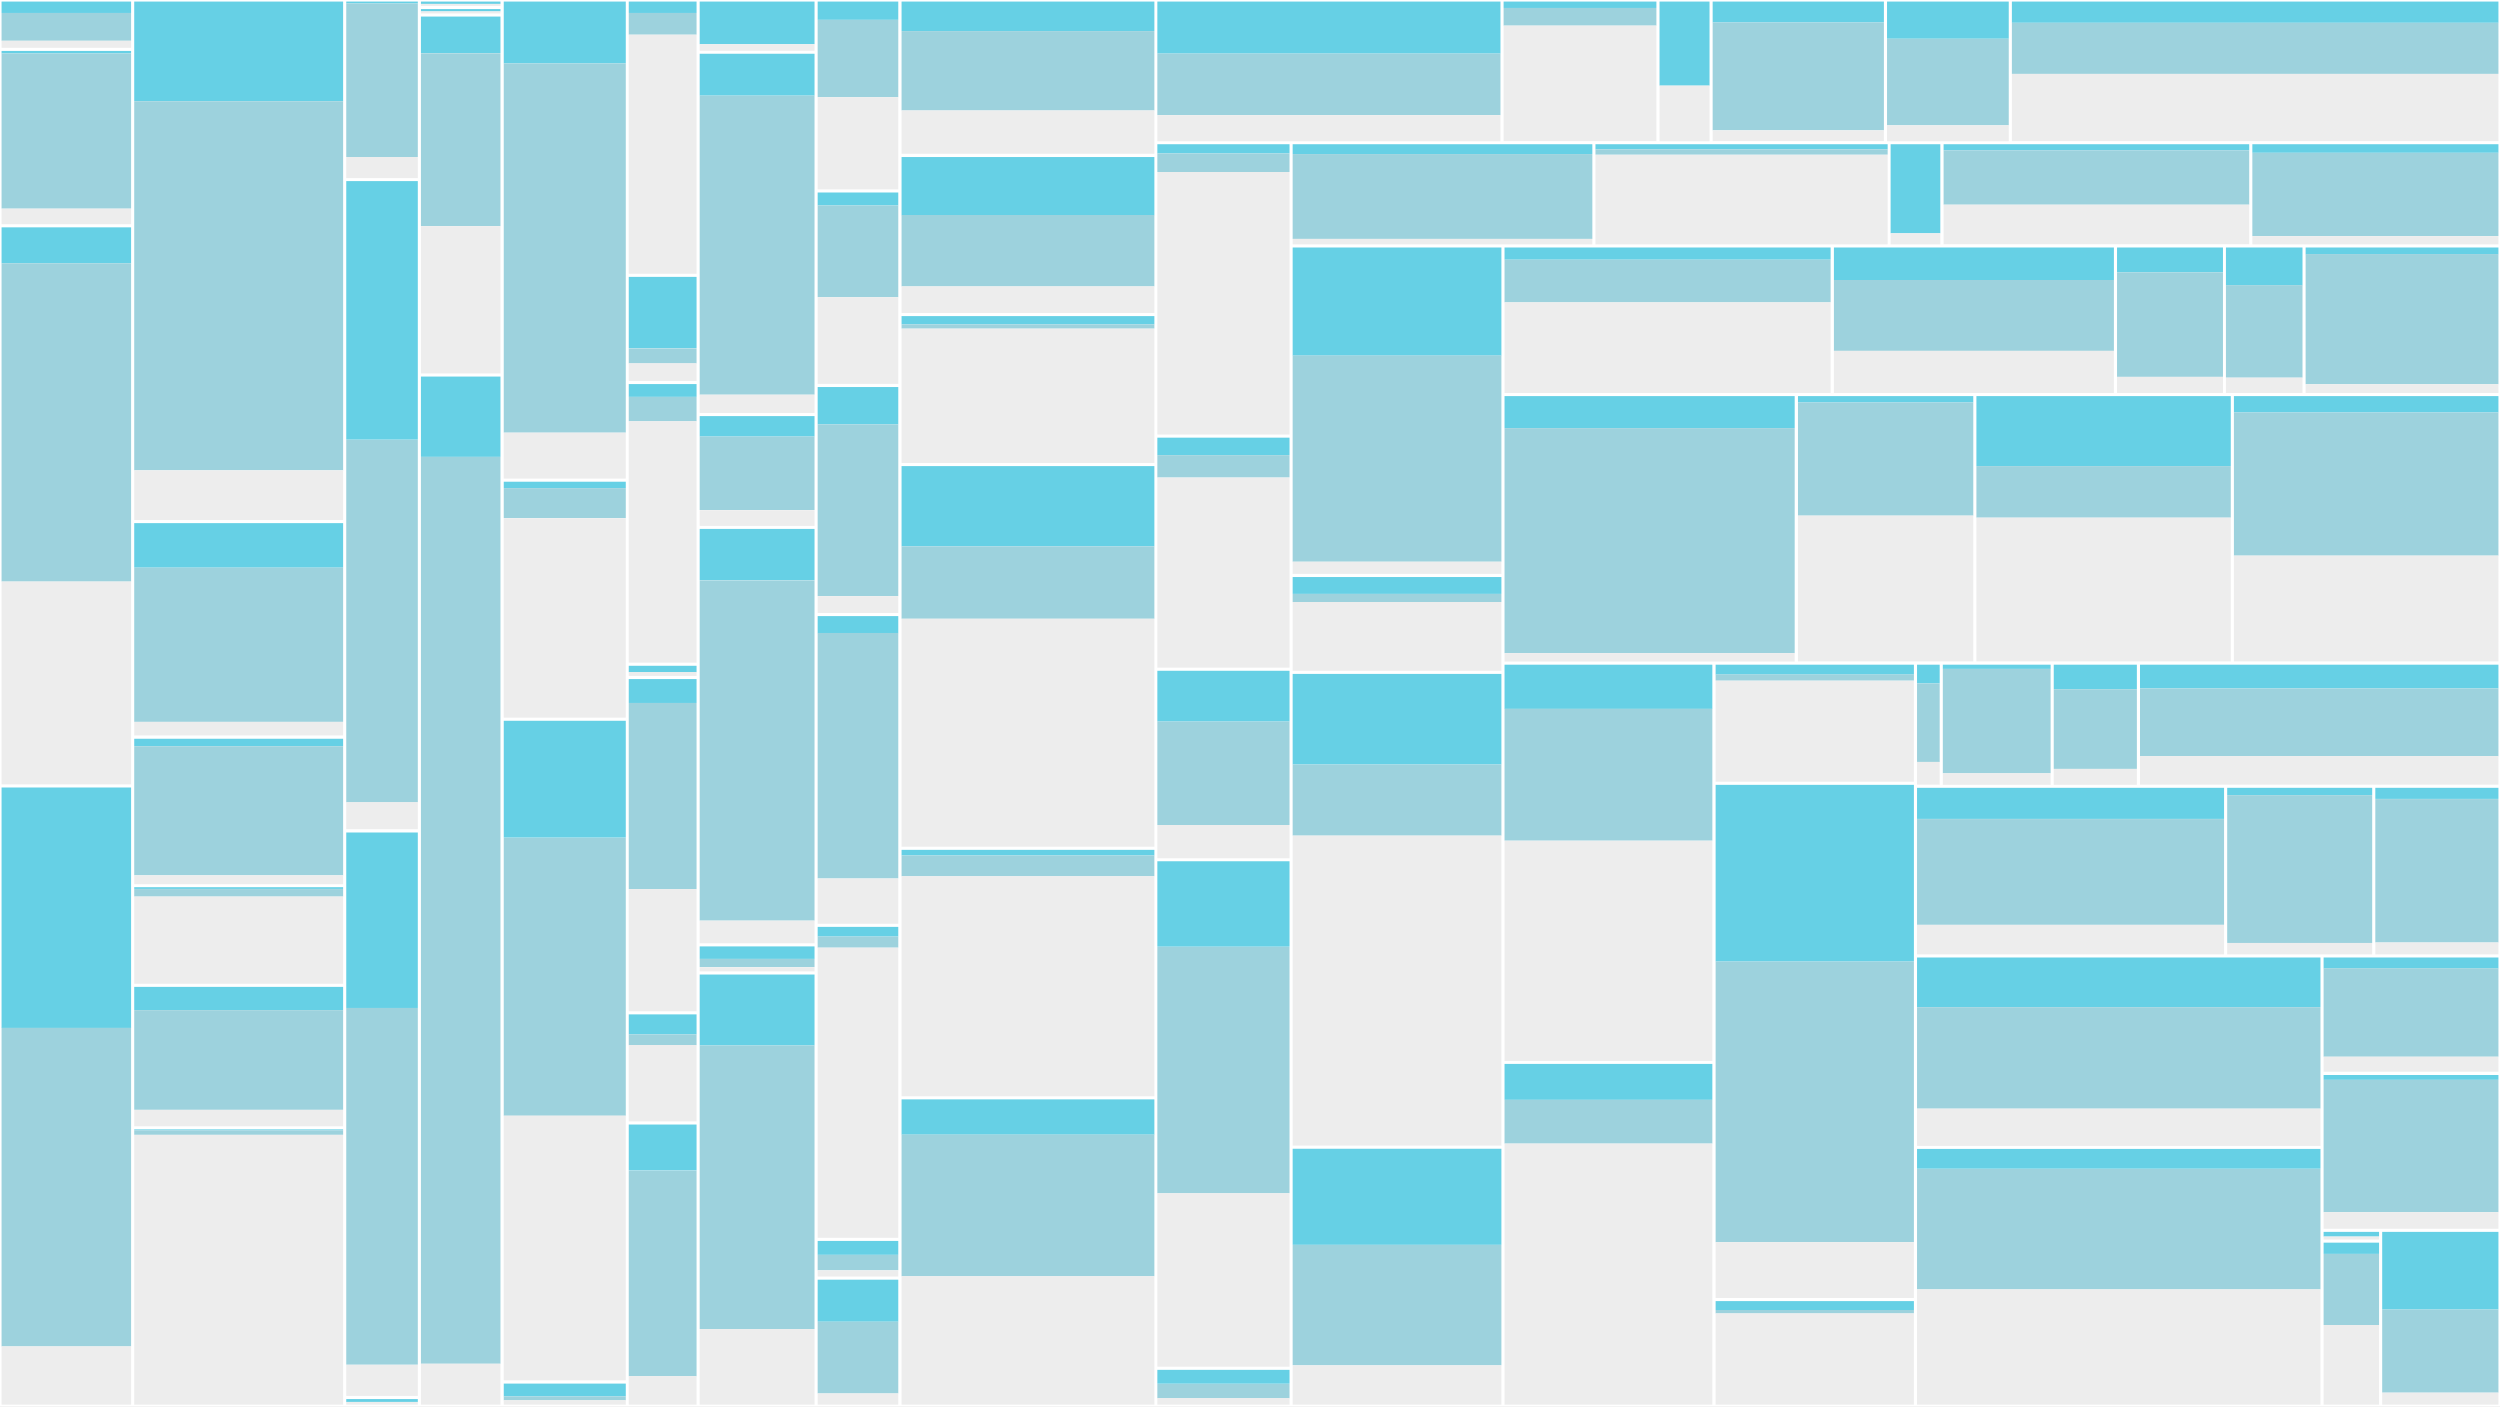
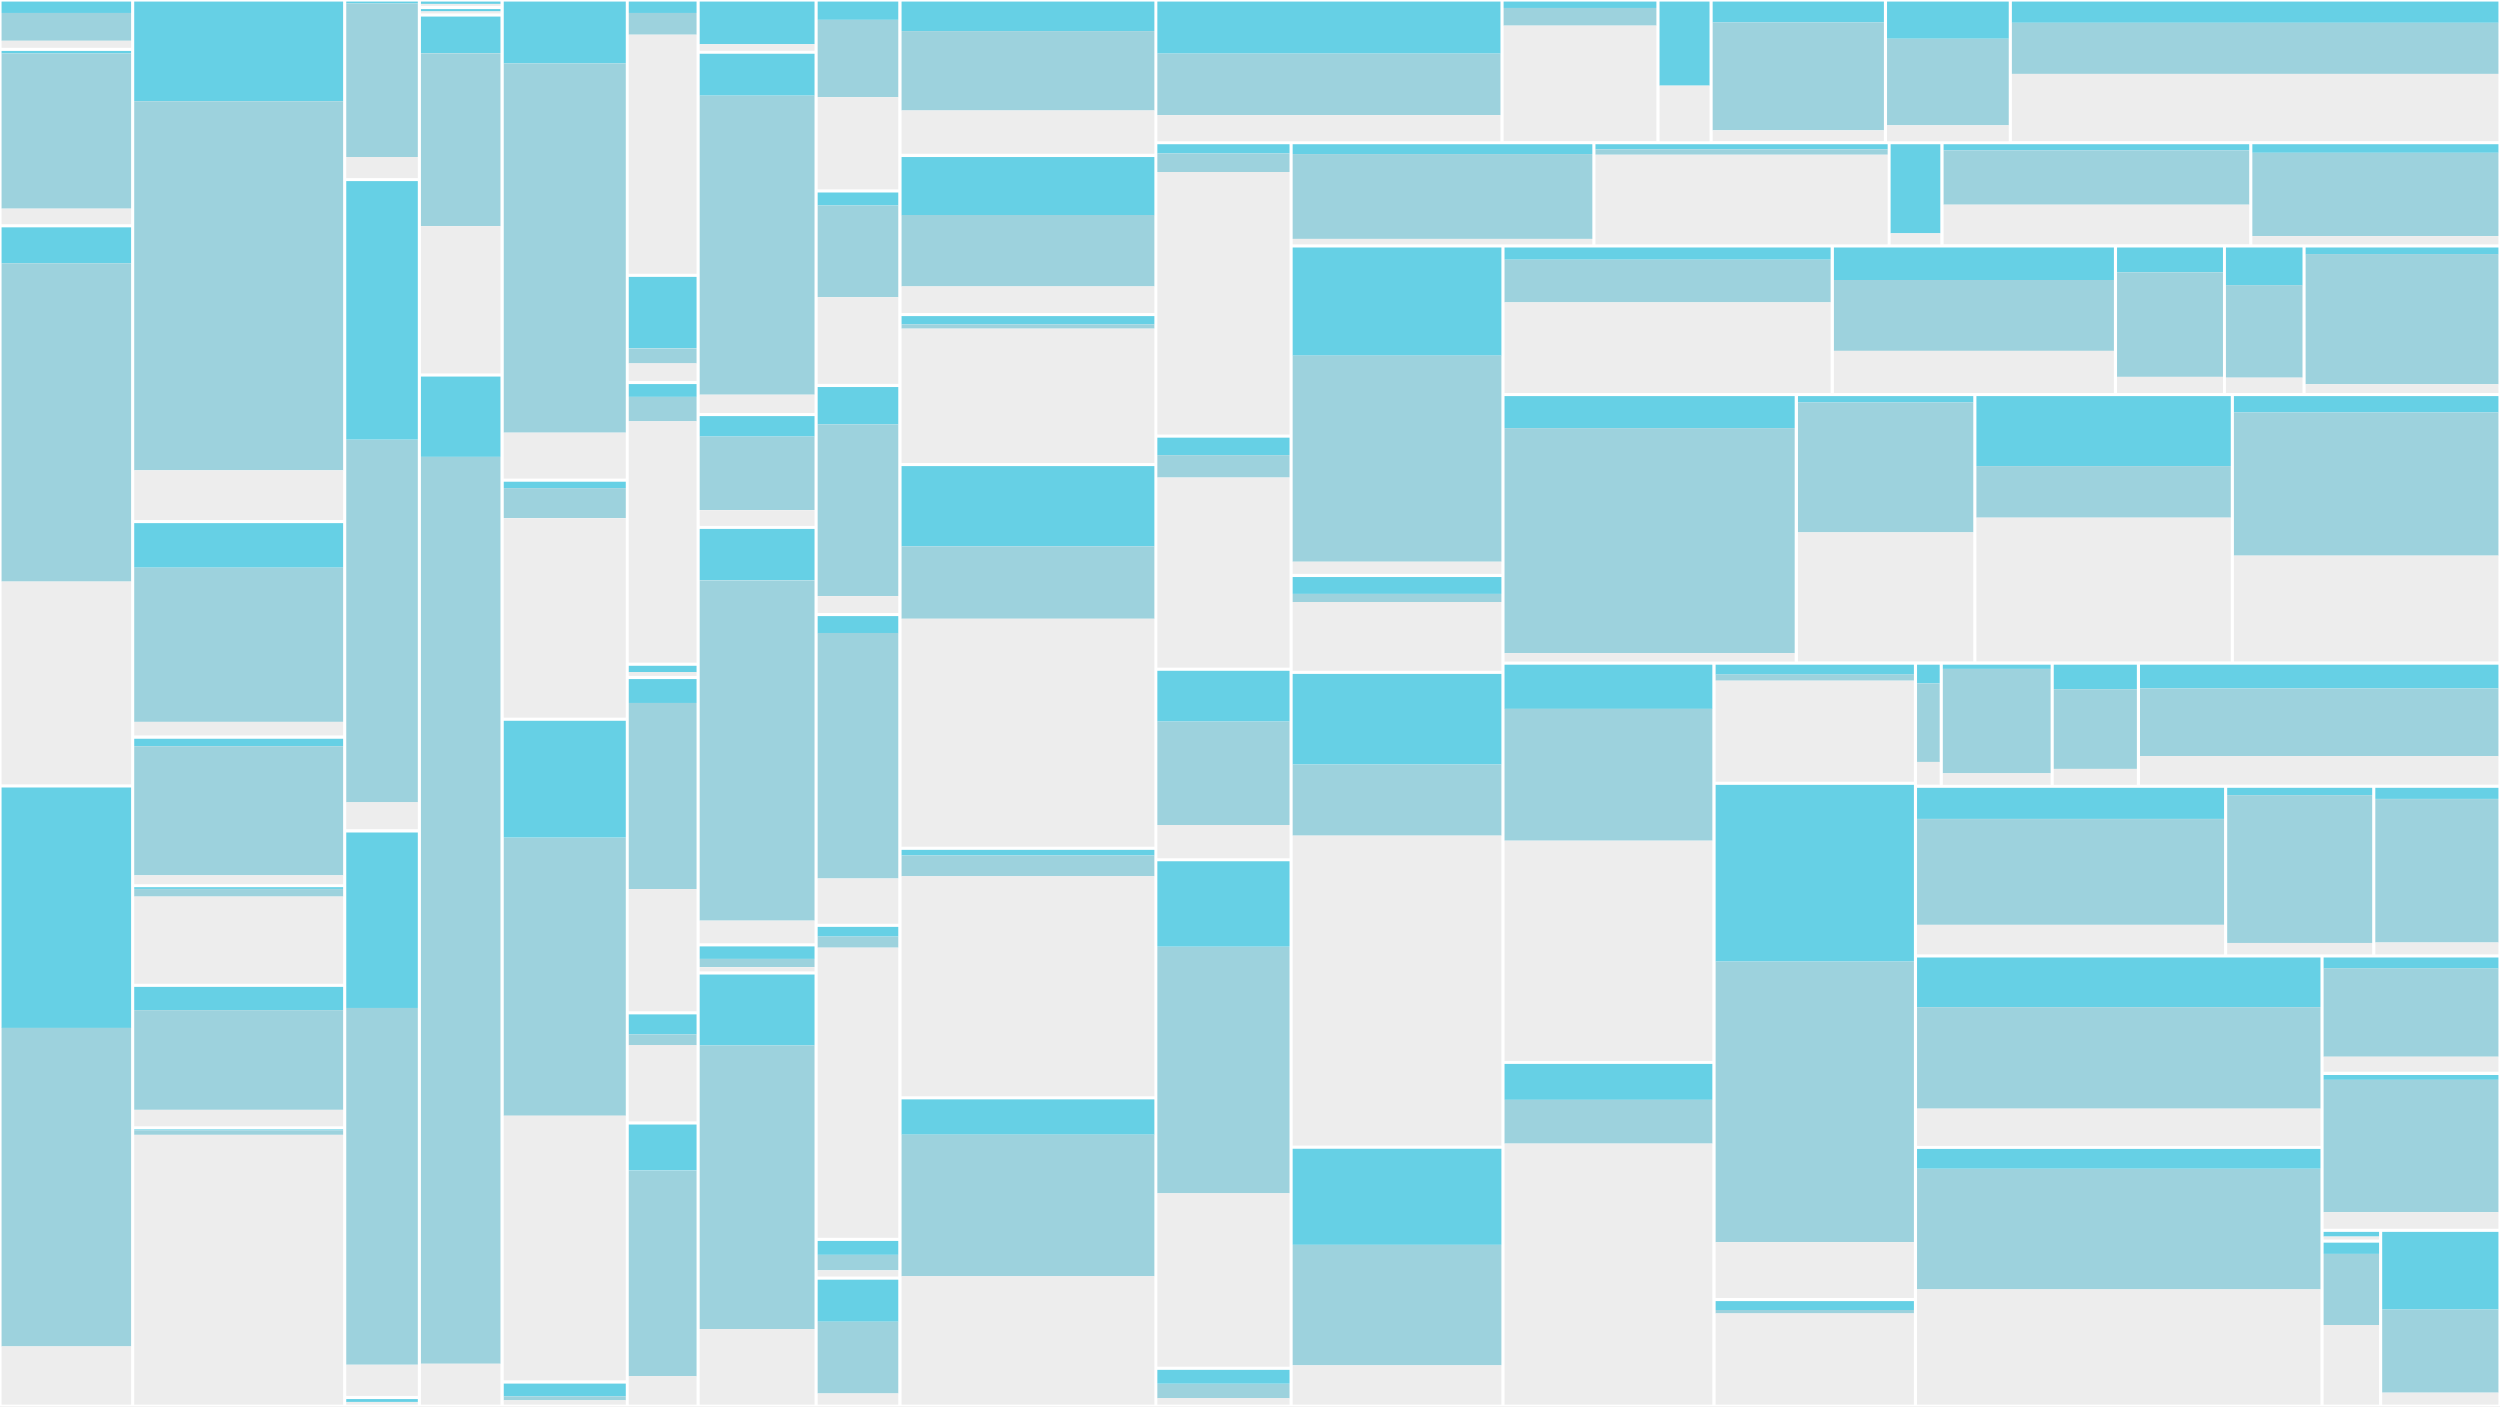
<svg xmlns="http://www.w3.org/2000/svg" viewBox="0 0 1600 900" width="1600" height="900" role="img" aria-label="Decoded overlay code coverage box tree, cyan band">
  <rect x="0" y="0" width="1600" height="900" fill="#ffffff" />
  <rect x="1" y="1" width="82.9" height="7.3" style="fill:hsl(190, 71%, 65%);fill:oklch(0.645 0.128 200)" />
  <rect x="1" y="8.3" width="82.9" height="17.8" style="fill:hsl(190, 48%, 74%);fill:oklch(0.740 0.085 200)" />
  <rect x="1" y="26.1" width="82.9" height="4.5" style="fill:hsl(190, 0%, 93%);fill:oklch(0.930 0.000 200)" />
  <rect x="1" y="32.6" width="82.9" height="1.6" style="fill:hsl(190, 71%, 65%);fill:oklch(0.645 0.128 200)" />
  <rect x="1" y="34.2" width="82.9" height="99.3" style="fill:hsl(190, 48%, 74%);fill:oklch(0.740 0.085 200)" />
  <rect x="1" y="133.6" width="82.9" height="9.9" style="fill:hsl(190, 0%, 93%);fill:oklch(0.930 0.000 200)" />
  <rect x="1" y="145.5" width="82.9" height="23" style="fill:hsl(190, 71%, 65%);fill:oklch(0.645 0.128 200)" />
  <rect x="1" y="168.5" width="82.9" height="203.7" style="fill:hsl(190, 48%, 74%);fill:oklch(0.740 0.085 200)" />
  <rect x="1" y="372.2" width="82.9" height="129.8" style="fill:hsl(190, 0%, 93%);fill:oklch(0.930 0.000 200)" />
  <rect x="1" y="504" width="82.9" height="153.9" style="fill:hsl(190, 71%, 65%);fill:oklch(0.645 0.128 200)" />
  <rect x="1" y="657.8" width="82.9" height="203.9" style="fill:hsl(190, 48%, 74%);fill:oklch(0.740 0.085 200)" />
  <rect x="1" y="861.7" width="82.9" height="37.3" style="fill:hsl(190, 0%, 93%);fill:oklch(0.930 0.000 200)" />
  <rect x="85.9" y="1" width="133.7" height="63.8" style="fill:hsl(190, 71%, 65%);fill:oklch(0.645 0.128 200)" />
  <rect x="85.9" y="64.8" width="133.7" height="236.2" style="fill:hsl(190, 48%, 74%);fill:oklch(0.740 0.085 200)" />
  <rect x="85.9" y="301" width="133.7" height="31.8" style="fill:hsl(190, 0%, 93%);fill:oklch(0.930 0.000 200)" />
  <rect x="85.9" y="334.8" width="133.7" height="28.5" style="fill:hsl(190, 71%, 65%);fill:oklch(0.645 0.128 200)" />
  <rect x="85.9" y="363.3" width="133.7" height="98.7" style="fill:hsl(190, 48%, 74%);fill:oklch(0.740 0.085 200)" />
  <rect x="85.9" y="462" width="133.7" height="8.7" style="fill:hsl(190, 0%, 93%);fill:oklch(0.930 0.000 200)" />
  <rect x="85.9" y="472.8" width="133.7" height="4.8" style="fill:hsl(190, 71%, 65%);fill:oklch(0.645 0.128 200)" />
  <rect x="85.9" y="477.6" width="133.7" height="82.6" style="fill:hsl(190, 48%, 74%);fill:oklch(0.740 0.085 200)" />
  <rect x="85.9" y="560.2" width="133.7" height="5.7" style="fill:hsl(190, 0%, 93%);fill:oklch(0.930 0.000 200)" />
  <rect x="85.9" y="567.8" width="133.7" height="1.1" style="fill:hsl(190, 71%, 65%);fill:oklch(0.645 0.128 200)" />
  <rect x="85.9" y="569" width="133.7" height="4.8" style="fill:hsl(190, 48%, 74%);fill:oklch(0.740 0.085 200)" />
  <rect x="85.9" y="573.8" width="133.7" height="55.8" style="fill:hsl(190, 0%, 93%);fill:oklch(0.930 0.000 200)" />
  <rect x="85.9" y="631.6" width="133.7" height="14.9" style="fill:hsl(190, 71%, 65%);fill:oklch(0.645 0.128 200)" />
  <rect x="85.9" y="646.5" width="133.7" height="63.8" style="fill:hsl(190, 48%, 74%);fill:oklch(0.740 0.085 200)" />
  <rect x="85.9" y="710.3" width="133.7" height="10.5" style="fill:hsl(190, 0%, 93%);fill:oklch(0.930 0.000 200)" />
  <rect x="85.9" y="722.8" width="133.7" height="0.6" style="fill:hsl(190, 71%, 65%);fill:oklch(0.645 0.128 200)" />
  <rect x="85.9" y="723.4" width="133.7" height="2.9" style="fill:hsl(190, 48%, 74%);fill:oklch(0.740 0.085 200)" />
  <rect x="85.9" y="726.3" width="133.7" height="172.7" style="fill:hsl(190, 0%, 93%);fill:oklch(0.930 0.000 200)" />
  <rect x="221.6" y="1" width="45.8" height="1.2" style="fill:hsl(190, 71%, 65%);fill:oklch(0.645 0.128 200)" />
  <rect x="221.6" y="2.2" width="45.8" height="98.3" style="fill:hsl(190, 48%, 74%);fill:oklch(0.740 0.085 200)" />
  <rect x="221.6" y="100.5" width="45.8" height="13.5" style="fill:hsl(190, 0%, 93%);fill:oklch(0.930 0.000 200)" />
  <rect x="221.6" y="115.9" width="45.8" height="165.5" style="fill:hsl(190, 71%, 65%);fill:oklch(0.645 0.128 200)" />
  <rect x="221.6" y="281.5" width="45.8" height="232" style="fill:hsl(190, 48%, 74%);fill:oklch(0.740 0.085 200)" />
  <rect x="221.6" y="513.4" width="45.8" height="17.3" style="fill:hsl(190, 0%, 93%);fill:oklch(0.930 0.000 200)" />
  <rect x="221.6" y="532.8" width="45.8" height="112.3" style="fill:hsl(190, 71%, 65%);fill:oklch(0.645 0.128 200)" />
  <rect x="221.6" y="645.1" width="45.8" height="228.3" style="fill:hsl(190, 48%, 74%);fill:oklch(0.740 0.085 200)" />
  <rect x="221.6" y="873.5" width="45.8" height="19.9" style="fill:hsl(190, 0%, 93%);fill:oklch(0.930 0.000 200)" />
  <rect x="221.6" y="895.4" width="45.8" height="1.9" style="fill:hsl(190, 71%, 65%);fill:oklch(0.645 0.128 200)" />
  <rect x="221.6" y="897.2" width="45.8" height="1.8" style="fill:hsl(190, 0%, 93%);fill:oklch(0.930 0.000 200)" />
  <rect x="269.4" y="1" width="50.9" height="1.5" style="fill:hsl(190, 71%, 65%);fill:oklch(0.645 0.128 200)" />
  <rect x="269.4" y="2.5" width="50.9" height="1.3" style="fill:hsl(190, 0%, 93%);fill:oklch(0.930 0.000 200)" />
  <rect x="269.4" y="5.8" width="50.9" height="1.5" style="fill:hsl(190, 71%, 65%);fill:oklch(0.645 0.128 200)" />
  <rect x="269.4" y="7.3" width="50.9" height="1.3" style="fill:hsl(190, 0%, 93%);fill:oklch(0.930 0.000 200)" />
  <rect x="269.4" y="10.6" width="50.9" height="23.4" style="fill:hsl(190, 71%, 65%);fill:oklch(0.645 0.128 200)" />
  <rect x="269.4" y="34.1" width="50.9" height="110.6" style="fill:hsl(190, 48%, 74%);fill:oklch(0.740 0.085 200)" />
  <rect x="269.4" y="144.7" width="50.9" height="94.3" style="fill:hsl(190, 0%, 93%);fill:oklch(0.930 0.000 200)" />
  <rect x="269.4" y="241" width="50.9" height="51.4" style="fill:hsl(190, 71%, 65%);fill:oklch(0.645 0.128 200)" />
  <rect x="269.4" y="292.4" width="50.9" height="580.4" style="fill:hsl(190, 48%, 74%);fill:oklch(0.740 0.085 200)" />
  <rect x="269.4" y="872.8" width="50.9" height="26.2" style="fill:hsl(190, 0%, 93%);fill:oklch(0.930 0.000 200)" />
  <rect x="322.4" y="1" width="78.1" height="39.6" style="fill:hsl(190, 71%, 65%);fill:oklch(0.645 0.128 200)" />
  <rect x="322.4" y="40.6" width="78.1" height="236.3" style="fill:hsl(190, 48%, 74%);fill:oklch(0.740 0.085 200)" />
  <rect x="322.4" y="276.9" width="78.1" height="29.4" style="fill:hsl(190, 0%, 93%);fill:oklch(0.930 0.000 200)" />
  <rect x="322.4" y="308.3" width="78.1" height="4.1" style="fill:hsl(190, 71%, 65%);fill:oklch(0.645 0.128 200)" />
  <rect x="322.4" y="312.4" width="78.1" height="19.2" style="fill:hsl(190, 48%, 74%);fill:oklch(0.740 0.085 200)" />
  <rect x="322.4" y="331.7" width="78.1" height="127.6" style="fill:hsl(190, 0%, 93%);fill:oklch(0.930 0.000 200)" />
  <rect x="322.4" y="461.3" width="78.1" height="74.8" style="fill:hsl(190, 71%, 65%);fill:oklch(0.645 0.128 200)" />
  <rect x="322.4" y="536.2" width="78.1" height="177.9" style="fill:hsl(190, 48%, 74%);fill:oklch(0.740 0.085 200)" />
  <rect x="322.4" y="714" width="78.1" height="169.4" style="fill:hsl(190, 0%, 93%);fill:oklch(0.930 0.000 200)" />
  <rect x="322.4" y="885.5" width="78.1" height="8.2" style="fill:hsl(190, 71%, 65%);fill:oklch(0.645 0.128 200)" />
  <rect x="322.4" y="893.7" width="78.1" height="2.5" style="fill:hsl(190, 48%, 74%);fill:oklch(0.740 0.085 200)" />
  <rect x="322.4" y="896.1" width="78.1" height="2.9" style="fill:hsl(190, 0%, 93%);fill:oklch(0.930 0.000 200)" />
  <rect x="402.4" y="1" width="43.4" height="7.3" style="fill:hsl(190, 71%, 65%);fill:oklch(0.645 0.128 200)" />
  <rect x="402.4" y="8.3" width="43.4" height="13.9" style="fill:hsl(190, 48%, 74%);fill:oklch(0.740 0.085 200)" />
  <rect x="402.4" y="22.2" width="43.4" height="153" style="fill:hsl(190, 0%, 93%);fill:oklch(0.930 0.000 200)" />
  <rect x="402.4" y="177.2" width="43.4" height="45.7" style="fill:hsl(190, 71%, 65%);fill:oklch(0.645 0.128 200)" />
  <rect x="402.4" y="223" width="43.4" height="9.6" style="fill:hsl(190, 48%, 74%);fill:oklch(0.740 0.085 200)" />
  <rect x="402.4" y="232.5" width="43.4" height="11.3" style="fill:hsl(190, 0%, 93%);fill:oklch(0.930 0.000 200)" />
  <rect x="402.4" y="245.8" width="43.4" height="8.2" style="fill:hsl(190, 71%, 65%);fill:oklch(0.645 0.128 200)" />
  <rect x="402.4" y="254" width="43.4" height="15.6" style="fill:hsl(190, 48%, 74%);fill:oklch(0.740 0.085 200)" />
  <rect x="402.4" y="269.6" width="43.4" height="154.5" style="fill:hsl(190, 0%, 93%);fill:oklch(0.930 0.000 200)" />
  <rect x="402.4" y="426.1" width="43.4" height="4.1" style="fill:hsl(190, 71%, 65%);fill:oklch(0.645 0.128 200)" />
  <rect x="402.4" y="430.1" width="43.4" height="2.5" style="fill:hsl(190, 0%, 93%);fill:oklch(0.930 0.000 200)" />
  <rect x="402.4" y="434.6" width="43.4" height="15.3" style="fill:hsl(190, 71%, 65%);fill:oklch(0.645 0.128 200)" />
  <rect x="402.4" y="449.9" width="43.4" height="119.1" style="fill:hsl(190, 48%, 74%);fill:oklch(0.740 0.085 200)" />
  <rect x="402.4" y="569" width="43.4" height="78.2" style="fill:hsl(190, 0%, 93%);fill:oklch(0.930 0.000 200)" />
  <rect x="402.4" y="649.2" width="43.4" height="12.8" style="fill:hsl(190, 71%, 65%);fill:oklch(0.645 0.128 200)" />
  <rect x="402.4" y="662" width="43.4" height="6.9" style="fill:hsl(190, 48%, 74%);fill:oklch(0.740 0.085 200)" />
  <rect x="402.4" y="668.8" width="43.4" height="48.9" style="fill:hsl(190, 0%, 93%);fill:oklch(0.930 0.000 200)" />
  <rect x="402.4" y="719.7" width="43.4" height="29.4" style="fill:hsl(190, 71%, 65%);fill:oklch(0.645 0.128 200)" />
  <rect x="402.4" y="749.2" width="43.4" height="131.6" style="fill:hsl(190, 48%, 74%);fill:oklch(0.740 0.085 200)" />
  <rect x="402.4" y="880.7" width="43.4" height="18.3" style="fill:hsl(190, 0%, 93%);fill:oklch(0.930 0.000 200)" />
  <rect x="447.8" y="1" width="73.5" height="27.3" style="fill:hsl(190, 71%, 65%);fill:oklch(0.645 0.128 200)" />
  <rect x="447.8" y="28.3" width="73.5" height="4.2" style="fill:hsl(190, 0%, 93%);fill:oklch(0.930 0.000 200)" />
  <rect x="447.8" y="34.4" width="73.5" height="26.8" style="fill:hsl(190, 71%, 65%);fill:oklch(0.645 0.128 200)" />
  <rect x="447.8" y="61.2" width="73.5" height="191.4" style="fill:hsl(190, 48%, 74%);fill:oklch(0.740 0.085 200)" />
  <rect x="447.8" y="252.6" width="73.5" height="11.7" style="fill:hsl(190, 0%, 93%);fill:oklch(0.930 0.000 200)" />
  <rect x="447.8" y="266.3" width="73.5" height="13.1" style="fill:hsl(190, 71%, 65%);fill:oklch(0.645 0.128 200)" />
  <rect x="447.8" y="279.4" width="73.5" height="47" style="fill:hsl(190, 48%, 74%);fill:oklch(0.740 0.085 200)" />
  <rect x="447.8" y="326.5" width="73.5" height="10.1" style="fill:hsl(190, 0%, 93%);fill:oklch(0.930 0.000 200)" />
  <rect x="447.8" y="338.5" width="73.5" height="32.9" style="fill:hsl(190, 71%, 65%);fill:oklch(0.645 0.128 200)" />
  <rect x="447.8" y="371.5" width="73.5" height="217.7" style="fill:hsl(190, 48%, 74%);fill:oklch(0.740 0.085 200)" />
  <rect x="447.8" y="589.2" width="73.5" height="14.5" style="fill:hsl(190, 0%, 93%);fill:oklch(0.930 0.000 200)" />
  <rect x="447.8" y="605.7" width="73.5" height="8" style="fill:hsl(190, 71%, 65%);fill:oklch(0.645 0.128 200)" />
  <rect x="447.8" y="613.7" width="73.5" height="5.2" style="fill:hsl(190, 48%, 74%);fill:oklch(0.740 0.085 200)" />
  <rect x="447.8" y="619" width="73.5" height="2.7" style="fill:hsl(190, 0%, 93%);fill:oklch(0.930 0.000 200)" />
  <rect x="447.8" y="623.7" width="73.5" height="45.4" style="fill:hsl(190, 71%, 65%);fill:oklch(0.645 0.128 200)" />
  <rect x="447.8" y="669.1" width="73.5" height="181.5" style="fill:hsl(190, 48%, 74%);fill:oklch(0.740 0.085 200)" />
  <rect x="447.8" y="850.6" width="73.5" height="48.4" style="fill:hsl(190, 0%, 93%);fill:oklch(0.930 0.000 200)" />
  <rect x="523.3" y="1" width="51.6" height="11.7" style="fill:hsl(190, 71%, 65%);fill:oklch(0.645 0.128 200)" />
  <rect x="523.3" y="12.7" width="51.6" height="49.5" style="fill:hsl(190, 48%, 74%);fill:oklch(0.740 0.085 200)" />
  <rect x="523.3" y="62.2" width="51.6" height="59" style="fill:hsl(190, 0%, 93%);fill:oklch(0.930 0.000 200)" />
  <rect x="523.3" y="123.2" width="51.6" height="8.3" style="fill:hsl(190, 71%, 65%);fill:oklch(0.645 0.128 200)" />
  <rect x="523.3" y="131.5" width="51.6" height="58.7" style="fill:hsl(190, 48%, 74%);fill:oklch(0.740 0.085 200)" />
  <rect x="523.3" y="190.2" width="51.6" height="55.5" style="fill:hsl(190, 0%, 93%);fill:oklch(0.930 0.000 200)" />
  <rect x="523.3" y="247.7" width="51.6" height="23.9" style="fill:hsl(190, 71%, 65%);fill:oklch(0.645 0.128 200)" />
  <rect x="523.3" y="271.6" width="51.6" height="109.9" style="fill:hsl(190, 48%, 74%);fill:oklch(0.740 0.085 200)" />
  <rect x="523.3" y="381.5" width="51.6" height="10.8" style="fill:hsl(190, 0%, 93%);fill:oklch(0.930 0.000 200)" />
  <rect x="523.3" y="394.3" width="51.6" height="10.9" style="fill:hsl(190, 71%, 65%);fill:oklch(0.645 0.128 200)" />
  <rect x="523.3" y="405.1" width="51.6" height="157.1" style="fill:hsl(190, 48%, 74%);fill:oklch(0.740 0.085 200)" />
  <rect x="523.3" y="562.3" width="51.6" height="28.9" style="fill:hsl(190, 0%, 93%);fill:oklch(0.930 0.000 200)" />
  <rect x="523.3" y="593.2" width="51.6" height="6.2" style="fill:hsl(190, 71%, 65%);fill:oklch(0.645 0.128 200)" />
  <rect x="523.3" y="599.4" width="51.6" height="7.1" style="fill:hsl(190, 48%, 74%);fill:oklch(0.740 0.085 200)" />
  <rect x="523.3" y="606.5" width="51.6" height="185.7" style="fill:hsl(190, 0%, 93%);fill:oklch(0.930 0.000 200)" />
  <rect x="523.3" y="794.2" width="51.6" height="8.9" style="fill:hsl(190, 71%, 65%);fill:oklch(0.645 0.128 200)" />
  <rect x="523.3" y="803.1" width="51.6" height="9.9" style="fill:hsl(190, 48%, 74%);fill:oklch(0.740 0.085 200)" />
  <rect x="523.3" y="813" width="51.6" height="4" style="fill:hsl(190, 0%, 93%);fill:oklch(0.930 0.000 200)" />
  <rect x="523.3" y="819" width="51.6" height="26.9" style="fill:hsl(190, 71%, 65%);fill:oklch(0.645 0.128 200)" />
  <rect x="523.3" y="845.9" width="51.6" height="45.9" style="fill:hsl(190, 48%, 74%);fill:oklch(0.740 0.085 200)" />
  <rect x="523.3" y="891.8" width="51.6" height="7.2" style="fill:hsl(190, 0%, 93%);fill:oklch(0.930 0.000 200)" />
  <rect x="577" y="1" width="161.8" height="18.9" style="fill:hsl(190, 71%, 65%);fill:oklch(0.645 0.128 200)" />
  <rect x="577" y="19.9" width="161.8" height="50.8" style="fill:hsl(190, 48%, 74%);fill:oklch(0.740 0.085 200)" />
  <rect x="577" y="70.7" width="161.8" height="27.7" style="fill:hsl(190, 0%, 93%);fill:oklch(0.930 0.000 200)" />
  <rect x="577" y="100.5" width="161.8" height="37.2" style="fill:hsl(190, 71%, 65%);fill:oklch(0.645 0.128 200)" />
  <rect x="577" y="137.6" width="161.8" height="45.7" style="fill:hsl(190, 48%, 74%);fill:oklch(0.740 0.085 200)" />
  <rect x="577" y="183.3" width="161.8" height="17" style="fill:hsl(190, 0%, 93%);fill:oklch(0.930 0.000 200)" />
  <rect x="577" y="202.3" width="161.8" height="5.3" style="fill:hsl(190, 71%, 65%);fill:oklch(0.645 0.128 200)" />
  <rect x="577" y="207.6" width="161.8" height="2.7" style="fill:hsl(190, 48%, 74%);fill:oklch(0.740 0.085 200)" />
  <rect x="577" y="210.4" width="161.8" height="85.9" style="fill:hsl(190, 0%, 93%);fill:oklch(0.930 0.000 200)" />
  <rect x="577" y="298.3" width="161.8" height="51.4" style="fill:hsl(190, 71%, 65%);fill:oklch(0.645 0.128 200)" />
  <rect x="577" y="349.7" width="161.8" height="46.3" style="fill:hsl(190, 48%, 74%);fill:oklch(0.740 0.085 200)" />
  <rect x="577" y="396" width="161.8" height="145.9" style="fill:hsl(190, 0%, 93%);fill:oklch(0.930 0.000 200)" />
  <rect x="577" y="543.9" width="161.8" height="3.6" style="fill:hsl(190, 71%, 65%);fill:oklch(0.645 0.128 200)" />
  <rect x="577" y="547.5" width="161.8" height="13.3" style="fill:hsl(190, 48%, 74%);fill:oklch(0.740 0.085 200)" />
  <rect x="577" y="560.8" width="161.8" height="140.8" style="fill:hsl(190, 0%, 93%);fill:oklch(0.930 0.000 200)" />
  <rect x="577" y="703.6" width="161.8" height="22.6" style="fill:hsl(190, 71%, 65%);fill:oklch(0.645 0.128 200)" />
  <rect x="577" y="726.1" width="161.8" height="90.7" style="fill:hsl(190, 48%, 74%);fill:oklch(0.740 0.085 200)" />
  <rect x="577" y="816.8" width="161.8" height="82.2" style="fill:hsl(190, 0%, 93%);fill:oklch(0.930 0.000 200)" />
  <rect x="740.7" y="1" width="219.6" height="33.3" style="fill:hsl(190, 71%, 65%);fill:oklch(0.645 0.128 200)" />
  <rect x="740.7" y="34.3" width="219.6" height="39.4" style="fill:hsl(190, 48%, 74%);fill:oklch(0.740 0.085 200)" />
  <rect x="740.7" y="73.7" width="219.6" height="16.7" style="fill:hsl(190, 0%, 93%);fill:oklch(0.930 0.000 200)" />
  <rect x="962.3" y="1" width="97.8" height="4.1" style="fill:hsl(190, 71%, 65%);fill:oklch(0.645 0.128 200)" />
  <rect x="962.3" y="5.1" width="97.8" height="11.3" style="fill:hsl(190, 48%, 74%);fill:oklch(0.740 0.085 200)" />
  <rect x="962.3" y="16.4" width="97.8" height="73.9" style="fill:hsl(190, 0%, 93%);fill:oklch(0.930 0.000 200)" />
  <rect x="1062.1" y="1" width="32" height="53.8" style="fill:hsl(190, 71%, 65%);fill:oklch(0.645 0.128 200)" />
  <rect x="1062.1" y="54.8" width="32" height="35.6" style="fill:hsl(190, 0%, 93%);fill:oklch(0.930 0.000 200)" />
  <rect x="1096.1" y="1" width="109.6" height="13.4" style="fill:hsl(190, 71%, 65%);fill:oklch(0.645 0.128 200)" />
  <rect x="1096.1" y="14.4" width="109.6" height="69" style="fill:hsl(190, 48%, 74%);fill:oklch(0.740 0.085 200)" />
  <rect x="1096.1" y="83.4" width="109.6" height="6.9" style="fill:hsl(190, 0%, 93%);fill:oklch(0.930 0.000 200)" />
  <rect x="1207.7" y="1" width="77.9" height="23.8" style="fill:hsl(190, 71%, 65%);fill:oklch(0.645 0.128 200)" />
  <rect x="1207.7" y="24.8" width="77.9" height="55.4" style="fill:hsl(190, 48%, 74%);fill:oklch(0.740 0.085 200)" />
  <rect x="1207.7" y="80.2" width="77.9" height="10.2" style="fill:hsl(190, 0%, 93%);fill:oklch(0.930 0.000 200)" />
  <rect x="1287.6" y="1" width="311.4" height="13.6" style="fill:hsl(190, 71%, 65%);fill:oklch(0.645 0.128 200)" />
  <rect x="1287.6" y="14.6" width="311.4" height="32.7" style="fill:hsl(190, 48%, 74%);fill:oklch(0.740 0.085 200)" />
  <rect x="1287.6" y="47.3" width="311.4" height="43" style="fill:hsl(190, 0%, 93%);fill:oklch(0.930 0.000 200)" />
  <rect x="740.7" y="92.3" width="84.6" height="5.9" style="fill:hsl(190, 71%, 65%);fill:oklch(0.645 0.128 200)" />
  <rect x="740.7" y="98.2" width="84.6" height="11.9" style="fill:hsl(190, 48%, 74%);fill:oklch(0.740 0.085 200)" />
  <rect x="740.7" y="110.1" width="84.6" height="168" style="fill:hsl(190, 0%, 93%);fill:oklch(0.930 0.000 200)" />
  <rect x="740.7" y="280.1" width="84.6" height="11.2" style="fill:hsl(190, 71%, 65%);fill:oklch(0.645 0.128 200)" />
  <rect x="740.7" y="291.3" width="84.6" height="14.3" style="fill:hsl(190, 48%, 74%);fill:oklch(0.740 0.085 200)" />
  <rect x="740.7" y="305.7" width="84.6" height="121.6" style="fill:hsl(190, 0%, 93%);fill:oklch(0.930 0.000 200)" />
  <rect x="740.7" y="429.3" width="84.6" height="32.5" style="fill:hsl(190, 71%, 65%);fill:oklch(0.645 0.128 200)" />
  <rect x="740.7" y="461.8" width="84.6" height="66.2" style="fill:hsl(190, 48%, 74%);fill:oklch(0.740 0.085 200)" />
  <rect x="740.7" y="528" width="84.6" height="21.3" style="fill:hsl(190, 0%, 93%);fill:oklch(0.930 0.000 200)" />
  <rect x="740.7" y="551.2" width="84.6" height="54.7" style="fill:hsl(190, 71%, 65%);fill:oklch(0.645 0.128 200)" />
  <rect x="740.7" y="606" width="84.6" height="157.7" style="fill:hsl(190, 48%, 74%);fill:oklch(0.740 0.085 200)" />
  <rect x="740.7" y="763.7" width="84.6" height="111" style="fill:hsl(190, 0%, 93%);fill:oklch(0.930 0.000 200)" />
  <rect x="740.7" y="876.7" width="84.6" height="8.9" style="fill:hsl(190, 71%, 65%);fill:oklch(0.645 0.128 200)" />
  <rect x="740.7" y="885.7" width="84.6" height="9.2" style="fill:hsl(190, 48%, 74%);fill:oklch(0.740 0.085 200)" />
  <rect x="740.7" y="894.8" width="84.6" height="4.2" style="fill:hsl(190, 0%, 93%);fill:oklch(0.930 0.000 200)" />
  <rect x="827.3" y="92.3" width="191.8" height="6.3" style="fill:hsl(190, 71%, 65%);fill:oklch(0.645 0.128 200)" />
  <rect x="827.3" y="98.6" width="191.8" height="54.3" style="fill:hsl(190, 48%, 74%);fill:oklch(0.740 0.085 200)" />
  <rect x="827.3" y="152.9" width="191.8" height="3.5" style="fill:hsl(190, 0%, 93%);fill:oklch(0.930 0.000 200)" />
  <rect x="1021.1" y="92.3" width="187" height="3.3" style="fill:hsl(190, 71%, 65%);fill:oklch(0.645 0.128 200)" />
  <rect x="1021.1" y="95.6" width="187" height="3.4" style="fill:hsl(190, 48%, 74%);fill:oklch(0.740 0.085 200)" />
  <rect x="1021.1" y="99.1" width="187" height="57.3" style="fill:hsl(190, 0%, 93%);fill:oklch(0.930 0.000 200)" />
  <rect x="1210" y="92.3" width="31.8" height="57" style="fill:hsl(190, 71%, 65%);fill:oklch(0.645 0.128 200)" />
  <rect x="1210" y="149.3" width="31.8" height="7.1" style="fill:hsl(190, 0%, 93%);fill:oklch(0.930 0.000 200)" />
  <rect x="1243.9" y="92.3" width="195.6" height="3.9" style="fill:hsl(190, 71%, 65%);fill:oklch(0.645 0.128 200)" />
  <rect x="1243.9" y="96.2" width="195.6" height="34.8" style="fill:hsl(190, 48%, 74%);fill:oklch(0.740 0.085 200)" />
  <rect x="1243.9" y="131" width="195.6" height="25.3" style="fill:hsl(190, 0%, 93%);fill:oklch(0.930 0.000 200)" />
  <rect x="1441.5" y="92.3" width="157.5" height="5.5" style="fill:hsl(190, 71%, 65%);fill:oklch(0.645 0.128 200)" />
  <rect x="1441.5" y="97.8" width="157.5" height="53.3" style="fill:hsl(190, 48%, 74%);fill:oklch(0.740 0.085 200)" />
  <rect x="1441.5" y="151.1" width="157.5" height="5.3" style="fill:hsl(190, 0%, 93%);fill:oklch(0.930 0.000 200)" />
  <rect x="827.3" y="158.4" width="133.6" height="69.2" style="fill:hsl(190, 71%, 65%);fill:oklch(0.645 0.128 200)" />
  <rect x="827.3" y="227.5" width="133.6" height="132" style="fill:hsl(190, 48%, 74%);fill:oklch(0.740 0.085 200)" />
  <rect x="827.3" y="359.5" width="133.6" height="7.8" style="fill:hsl(190, 0%, 93%);fill:oklch(0.930 0.000 200)" />
  <rect x="827.3" y="369.3" width="133.6" height="10.8" style="fill:hsl(190, 71%, 65%);fill:oklch(0.645 0.128 200)" />
  <rect x="827.3" y="380.1" width="133.6" height="5.2" style="fill:hsl(190, 48%, 74%);fill:oklch(0.740 0.085 200)" />
  <rect x="827.3" y="385.3" width="133.6" height="44" style="fill:hsl(190, 0%, 93%);fill:oklch(0.930 0.000 200)" />
  <rect x="827.3" y="431.3" width="133.6" height="58" style="fill:hsl(190, 71%, 65%);fill:oklch(0.645 0.128 200)" />
  <rect x="827.3" y="489.3" width="133.6" height="45.5" style="fill:hsl(190, 48%, 74%);fill:oklch(0.740 0.085 200)" />
  <rect x="827.3" y="534.8" width="133.6" height="198.4" style="fill:hsl(190, 0%, 93%);fill:oklch(0.930 0.000 200)" />
  <rect x="827.3" y="735.2" width="133.6" height="61.5" style="fill:hsl(190, 71%, 65%);fill:oklch(0.645 0.128 200)" />
  <rect x="827.3" y="796.7" width="133.6" height="77.1" style="fill:hsl(190, 48%, 74%);fill:oklch(0.740 0.085 200)" />
  <rect x="827.3" y="873.9" width="133.6" height="25.1" style="fill:hsl(190, 0%, 93%);fill:oklch(0.930 0.000 200)" />
  <rect x="962.9" y="158.4" width="208.7" height="7.8" style="fill:hsl(190, 71%, 65%);fill:oklch(0.645 0.128 200)" />
  <rect x="962.9" y="166.2" width="208.7" height="27.3" style="fill:hsl(190, 48%, 74%);fill:oklch(0.740 0.085 200)" />
  <rect x="962.9" y="193.5" width="208.7" height="58" style="fill:hsl(190, 0%, 93%);fill:oklch(0.930 0.000 200)" />
  <rect x="1173.7" y="158.4" width="179.2" height="20.8" style="fill:hsl(190, 71%, 65%);fill:oklch(0.645 0.128 200)" />
  <rect x="1173.7" y="179.2" width="179.2" height="45.4" style="fill:hsl(190, 48%, 74%);fill:oklch(0.740 0.085 200)" />
  <rect x="1173.7" y="224.5" width="179.2" height="27" style="fill:hsl(190, 0%, 93%);fill:oklch(0.930 0.000 200)" />
  <rect x="1354.9" y="158.4" width="67.8" height="15.9" style="fill:hsl(190, 71%, 65%);fill:oklch(0.645 0.128 200)" />
  <rect x="1354.9" y="174.3" width="67.8" height="66.9" style="fill:hsl(190, 48%, 74%);fill:oklch(0.740 0.085 200)" />
  <rect x="1354.9" y="241.2" width="67.8" height="10.3" style="fill:hsl(190, 0%, 93%);fill:oklch(0.930 0.000 200)" />
  <rect x="1424.6" y="158.4" width="49" height="24.2" style="fill:hsl(190, 71%, 65%);fill:oklch(0.645 0.128 200)" />
  <rect x="1424.6" y="182.5" width="49" height="59.2" style="fill:hsl(190, 48%, 74%);fill:oklch(0.740 0.085 200)" />
  <rect x="1424.6" y="241.7" width="49" height="9.8" style="fill:hsl(190, 0%, 93%);fill:oklch(0.930 0.000 200)" />
  <rect x="1475.6" y="158.4" width="123.4" height="4.3" style="fill:hsl(190, 71%, 65%);fill:oklch(0.645 0.128 200)" />
  <rect x="1475.6" y="162.6" width="123.4" height="83.3" style="fill:hsl(190, 48%, 74%);fill:oklch(0.740 0.085 200)" />
  <rect x="1475.6" y="245.9" width="123.4" height="5.6" style="fill:hsl(190, 0%, 93%);fill:oklch(0.930 0.000 200)" />
  <rect x="962.9" y="253.5" width="185.7" height="20.5" style="fill:hsl(190, 71%, 65%);fill:oklch(0.645 0.128 200)" />
  <rect x="962.9" y="274" width="185.7" height="144" style="fill:hsl(190, 48%, 74%);fill:oklch(0.740 0.085 200)" />
  <rect x="962.9" y="418" width="185.7" height="5.4" style="fill:hsl(190, 0%, 93%);fill:oklch(0.930 0.000 200)" />
  <rect x="1150.7" y="253.5" width="112.2" height="4.1" style="fill:hsl(190, 71%, 65%);fill:oklch(0.645 0.128 200)" />
-   <rect x="1150.7" y="257.6" width="112.2" height="72.4" style="fill:hsl(190, 48%, 74%);fill:oklch(0.740 0.085 200)" />
-   <rect x="1150.7" y="330" width="112.2" height="93.3" style="fill:hsl(190, 0%, 93%);fill:oklch(0.930 0.000 200)" />
+   <rect x="1150.7" y="257.6" width="112.2" height="83.1" style="fill:hsl(190, 48%, 74%);fill:oklch(0.740 0.085 200)" />
+   <rect x="1150.7" y="340.7" width="112.2" height="82.6" style="fill:hsl(190, 0%, 93%);fill:oklch(0.930 0.000 200)" />
  <rect x="1264.9" y="253.5" width="162.8" height="44.8" style="fill:hsl(190, 71%, 65%);fill:oklch(0.645 0.128 200)" />
  <rect x="1264.9" y="298.3" width="162.8" height="33" style="fill:hsl(190, 48%, 74%);fill:oklch(0.740 0.085 200)" />
  <rect x="1264.9" y="331.3" width="162.8" height="92" style="fill:hsl(190, 0%, 93%);fill:oklch(0.930 0.000 200)" />
  <rect x="1429.7" y="253.5" width="169.3" height="10.5" style="fill:hsl(190, 71%, 65%);fill:oklch(0.645 0.128 200)" />
  <rect x="1429.7" y="264" width="169.3" height="91.6" style="fill:hsl(190, 48%, 74%);fill:oklch(0.740 0.085 200)" />
  <rect x="1429.7" y="355.6" width="169.3" height="67.7" style="fill:hsl(190, 0%, 93%);fill:oklch(0.930 0.000 200)" />
  <rect x="962.9" y="425.4" width="133" height="28.3" style="fill:hsl(190, 71%, 65%);fill:oklch(0.645 0.128 200)" />
  <rect x="962.9" y="453.6" width="133" height="84.4" style="fill:hsl(190, 48%, 74%);fill:oklch(0.740 0.085 200)" />
  <rect x="962.9" y="538.1" width="133" height="140.9" style="fill:hsl(190, 0%, 93%);fill:oklch(0.930 0.000 200)" />
  <rect x="962.9" y="680.9" width="133" height="23" style="fill:hsl(190, 71%, 65%);fill:oklch(0.645 0.128 200)" />
  <rect x="962.9" y="703.9" width="133" height="28" style="fill:hsl(190, 48%, 74%);fill:oklch(0.740 0.085 200)" />
  <rect x="962.9" y="731.9" width="133" height="167.1" style="fill:hsl(190, 0%, 93%);fill:oklch(0.930 0.000 200)" />
  <rect x="1098" y="425.4" width="126.9" height="6.3" style="fill:hsl(190, 71%, 65%);fill:oklch(0.645 0.128 200)" />
  <rect x="1098" y="431.6" width="126.9" height="4" style="fill:hsl(190, 48%, 74%);fill:oklch(0.740 0.085 200)" />
  <rect x="1098" y="435.7" width="126.9" height="64.6" style="fill:hsl(190, 0%, 93%);fill:oklch(0.930 0.000 200)" />
  <rect x="1098" y="502.3" width="126.9" height="113.1" style="fill:hsl(190, 71%, 65%);fill:oklch(0.645 0.128 200)" />
  <rect x="1098" y="615.4" width="126.9" height="179.6" style="fill:hsl(190, 48%, 74%);fill:oklch(0.740 0.085 200)" />
  <rect x="1098" y="795" width="126.9" height="35.7" style="fill:hsl(190, 0%, 93%);fill:oklch(0.930 0.000 200)" />
  <rect x="1098" y="832.7" width="126.9" height="5.7" style="fill:hsl(190, 71%, 65%);fill:oklch(0.645 0.128 200)" />
  <rect x="1098" y="838.4" width="126.9" height="2.2" style="fill:hsl(190, 48%, 74%);fill:oklch(0.740 0.085 200)" />
  <rect x="1098" y="840.6" width="126.9" height="58.4" style="fill:hsl(190, 0%, 93%);fill:oklch(0.930 0.000 200)" />
  <rect x="1226.9" y="425.4" width="14.5" height="12" style="fill:hsl(190, 71%, 65%);fill:oklch(0.645 0.128 200)" />
  <rect x="1226.9" y="437.4" width="14.5" height="50.3" style="fill:hsl(190, 48%, 74%);fill:oklch(0.740 0.085 200)" />
  <rect x="1226.9" y="487.6" width="14.5" height="14.6" style="fill:hsl(190, 0%, 93%);fill:oklch(0.930 0.000 200)" />
  <rect x="1243.4" y="425.4" width="69" height="2.7" style="fill:hsl(190, 71%, 65%);fill:oklch(0.645 0.128 200)" />
  <rect x="1243.4" y="428.1" width="69" height="66.8" style="fill:hsl(190, 48%, 74%);fill:oklch(0.740 0.085 200)" />
  <rect x="1243.4" y="494.9" width="69" height="7.4" style="fill:hsl(190, 0%, 93%);fill:oklch(0.930 0.000 200)" />
  <rect x="1314.4" y="425.4" width="53.2" height="15.7" style="fill:hsl(190, 71%, 65%);fill:oklch(0.645 0.128 200)" />
  <rect x="1314.4" y="441.1" width="53.2" height="51" style="fill:hsl(190, 48%, 74%);fill:oklch(0.740 0.085 200)" />
  <rect x="1314.4" y="492.1" width="53.2" height="10.2" style="fill:hsl(190, 0%, 93%);fill:oklch(0.930 0.000 200)" />
  <rect x="1369.6" y="425.4" width="229.4" height="15.2" style="fill:hsl(190, 71%, 65%);fill:oklch(0.645 0.128 200)" />
  <rect x="1369.6" y="440.6" width="229.4" height="43.4" style="fill:hsl(190, 48%, 74%);fill:oklch(0.740 0.085 200)" />
  <rect x="1369.6" y="483.9" width="229.4" height="18.3" style="fill:hsl(190, 0%, 93%);fill:oklch(0.930 0.000 200)" />
  <rect x="1226.9" y="504.2" width="196.5" height="19.9" style="fill:hsl(190, 71%, 65%);fill:oklch(0.645 0.128 200)" />
  <rect x="1226.9" y="524.2" width="196.5" height="67.7" style="fill:hsl(190, 48%, 74%);fill:oklch(0.740 0.085 200)" />
  <rect x="1226.9" y="591.9" width="196.5" height="18.9" style="fill:hsl(190, 0%, 93%);fill:oklch(0.930 0.000 200)" />
  <rect x="1425.4" y="504.2" width="92.8" height="4.7" style="fill:hsl(190, 71%, 65%);fill:oklch(0.645 0.128 200)" />
  <rect x="1425.4" y="508.9" width="92.8" height="94.6" style="fill:hsl(190, 48%, 74%);fill:oklch(0.740 0.085 200)" />
  <rect x="1425.4" y="603.5" width="92.8" height="7.3" style="fill:hsl(190, 0%, 93%);fill:oklch(0.930 0.000 200)" />
  <rect x="1520.2" y="504.2" width="78.8" height="7.1" style="fill:hsl(190, 71%, 65%);fill:oklch(0.645 0.128 200)" />
  <rect x="1520.2" y="511.4" width="78.8" height="91.8" style="fill:hsl(190, 48%, 74%);fill:oklch(0.740 0.085 200)" />
  <rect x="1520.2" y="603.2" width="78.8" height="7.6" style="fill:hsl(190, 0%, 93%);fill:oklch(0.930 0.000 200)" />
  <rect x="1226.9" y="612.8" width="258.2" height="31.8" style="fill:hsl(190, 71%, 65%);fill:oklch(0.645 0.128 200)" />
  <rect x="1226.9" y="644.6" width="258.2" height="64.9" style="fill:hsl(190, 48%, 74%);fill:oklch(0.740 0.085 200)" />
  <rect x="1226.9" y="709.6" width="258.2" height="23.8" style="fill:hsl(190, 0%, 93%);fill:oklch(0.930 0.000 200)" />
  <rect x="1226.9" y="735.3" width="258.2" height="12.7" style="fill:hsl(190, 71%, 65%);fill:oklch(0.645 0.128 200)" />
  <rect x="1226.9" y="748.1" width="258.2" height="77.1" style="fill:hsl(190, 48%, 74%);fill:oklch(0.740 0.085 200)" />
  <rect x="1226.9" y="825.2" width="258.2" height="73.8" style="fill:hsl(190, 0%, 93%);fill:oklch(0.930 0.000 200)" />
  <rect x="1487.1" y="612.8" width="111.9" height="7" style="fill:hsl(190, 71%, 65%);fill:oklch(0.645 0.128 200)" />
  <rect x="1487.1" y="619.7" width="111.9" height="56.6" style="fill:hsl(190, 48%, 74%);fill:oklch(0.740 0.085 200)" />
  <rect x="1487.1" y="676.3" width="111.9" height="9.6" style="fill:hsl(190, 0%, 93%);fill:oklch(0.930 0.000 200)" />
  <rect x="1487.1" y="688" width="111.9" height="3.1" style="fill:hsl(190, 71%, 65%);fill:oklch(0.645 0.128 200)" />
  <rect x="1487.1" y="691.1" width="111.9" height="84.7" style="fill:hsl(190, 48%, 74%);fill:oklch(0.740 0.085 200)" />
  <rect x="1487.1" y="775.8" width="111.9" height="10.6" style="fill:hsl(190, 0%, 93%);fill:oklch(0.930 0.000 200)" />
  <rect x="1487.1" y="788.4" width="35.5" height="3" style="fill:hsl(190, 71%, 65%);fill:oklch(0.645 0.128 200)" />
  <rect x="1487.1" y="791.4" width="35.5" height="1.9" style="fill:hsl(190, 0%, 93%);fill:oklch(0.930 0.000 200)" />
  <rect x="1487.1" y="795.3" width="35.5" height="7.2" style="fill:hsl(190, 71%, 65%);fill:oklch(0.645 0.128 200)" />
  <rect x="1487.1" y="802.5" width="35.5" height="45.5" style="fill:hsl(190, 48%, 74%);fill:oklch(0.740 0.085 200)" />
  <rect x="1487.1" y="848" width="35.5" height="51" style="fill:hsl(190, 0%, 93%);fill:oklch(0.930 0.000 200)" />
  <rect x="1524.6" y="788.4" width="74.4" height="49.7" style="fill:hsl(190, 71%, 65%);fill:oklch(0.645 0.128 200)" />
  <rect x="1524.6" y="838.1" width="74.4" height="53.2" style="fill:hsl(190, 48%, 74%);fill:oklch(0.740 0.085 200)" />
  <rect x="1524.6" y="891.3" width="74.4" height="7.7" style="fill:hsl(190, 0%, 93%);fill:oklch(0.930 0.000 200)" />
</svg>
